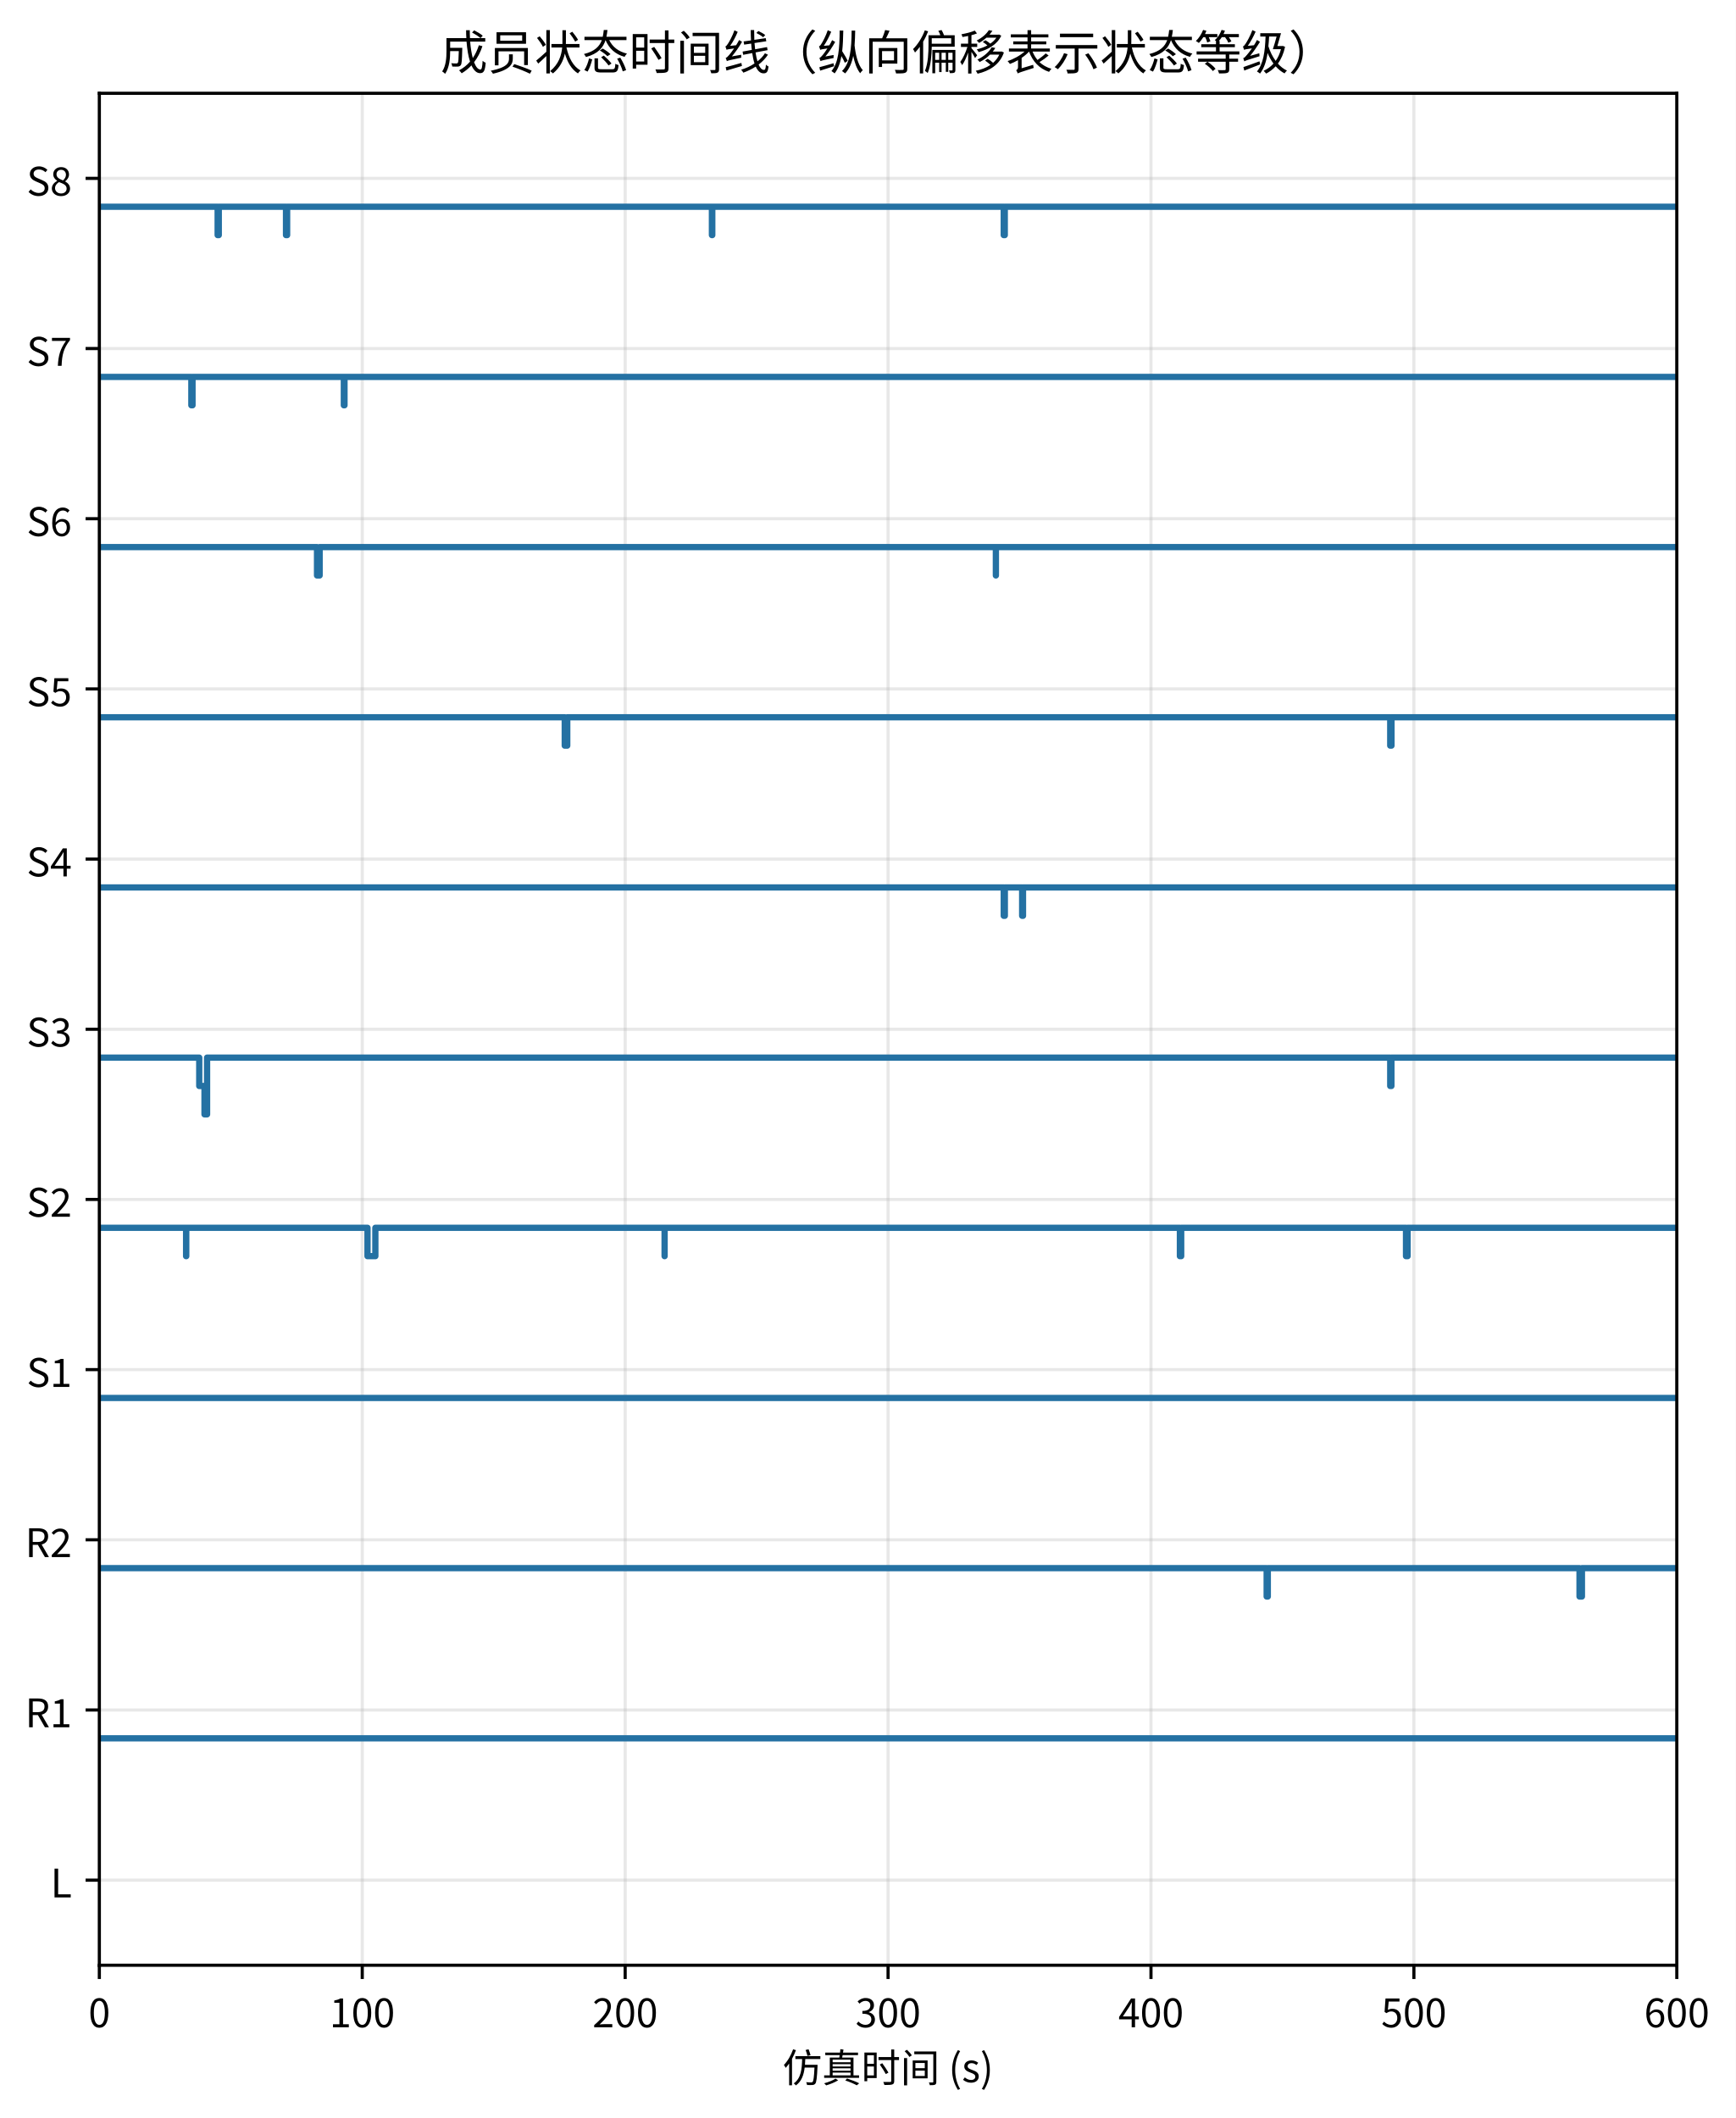
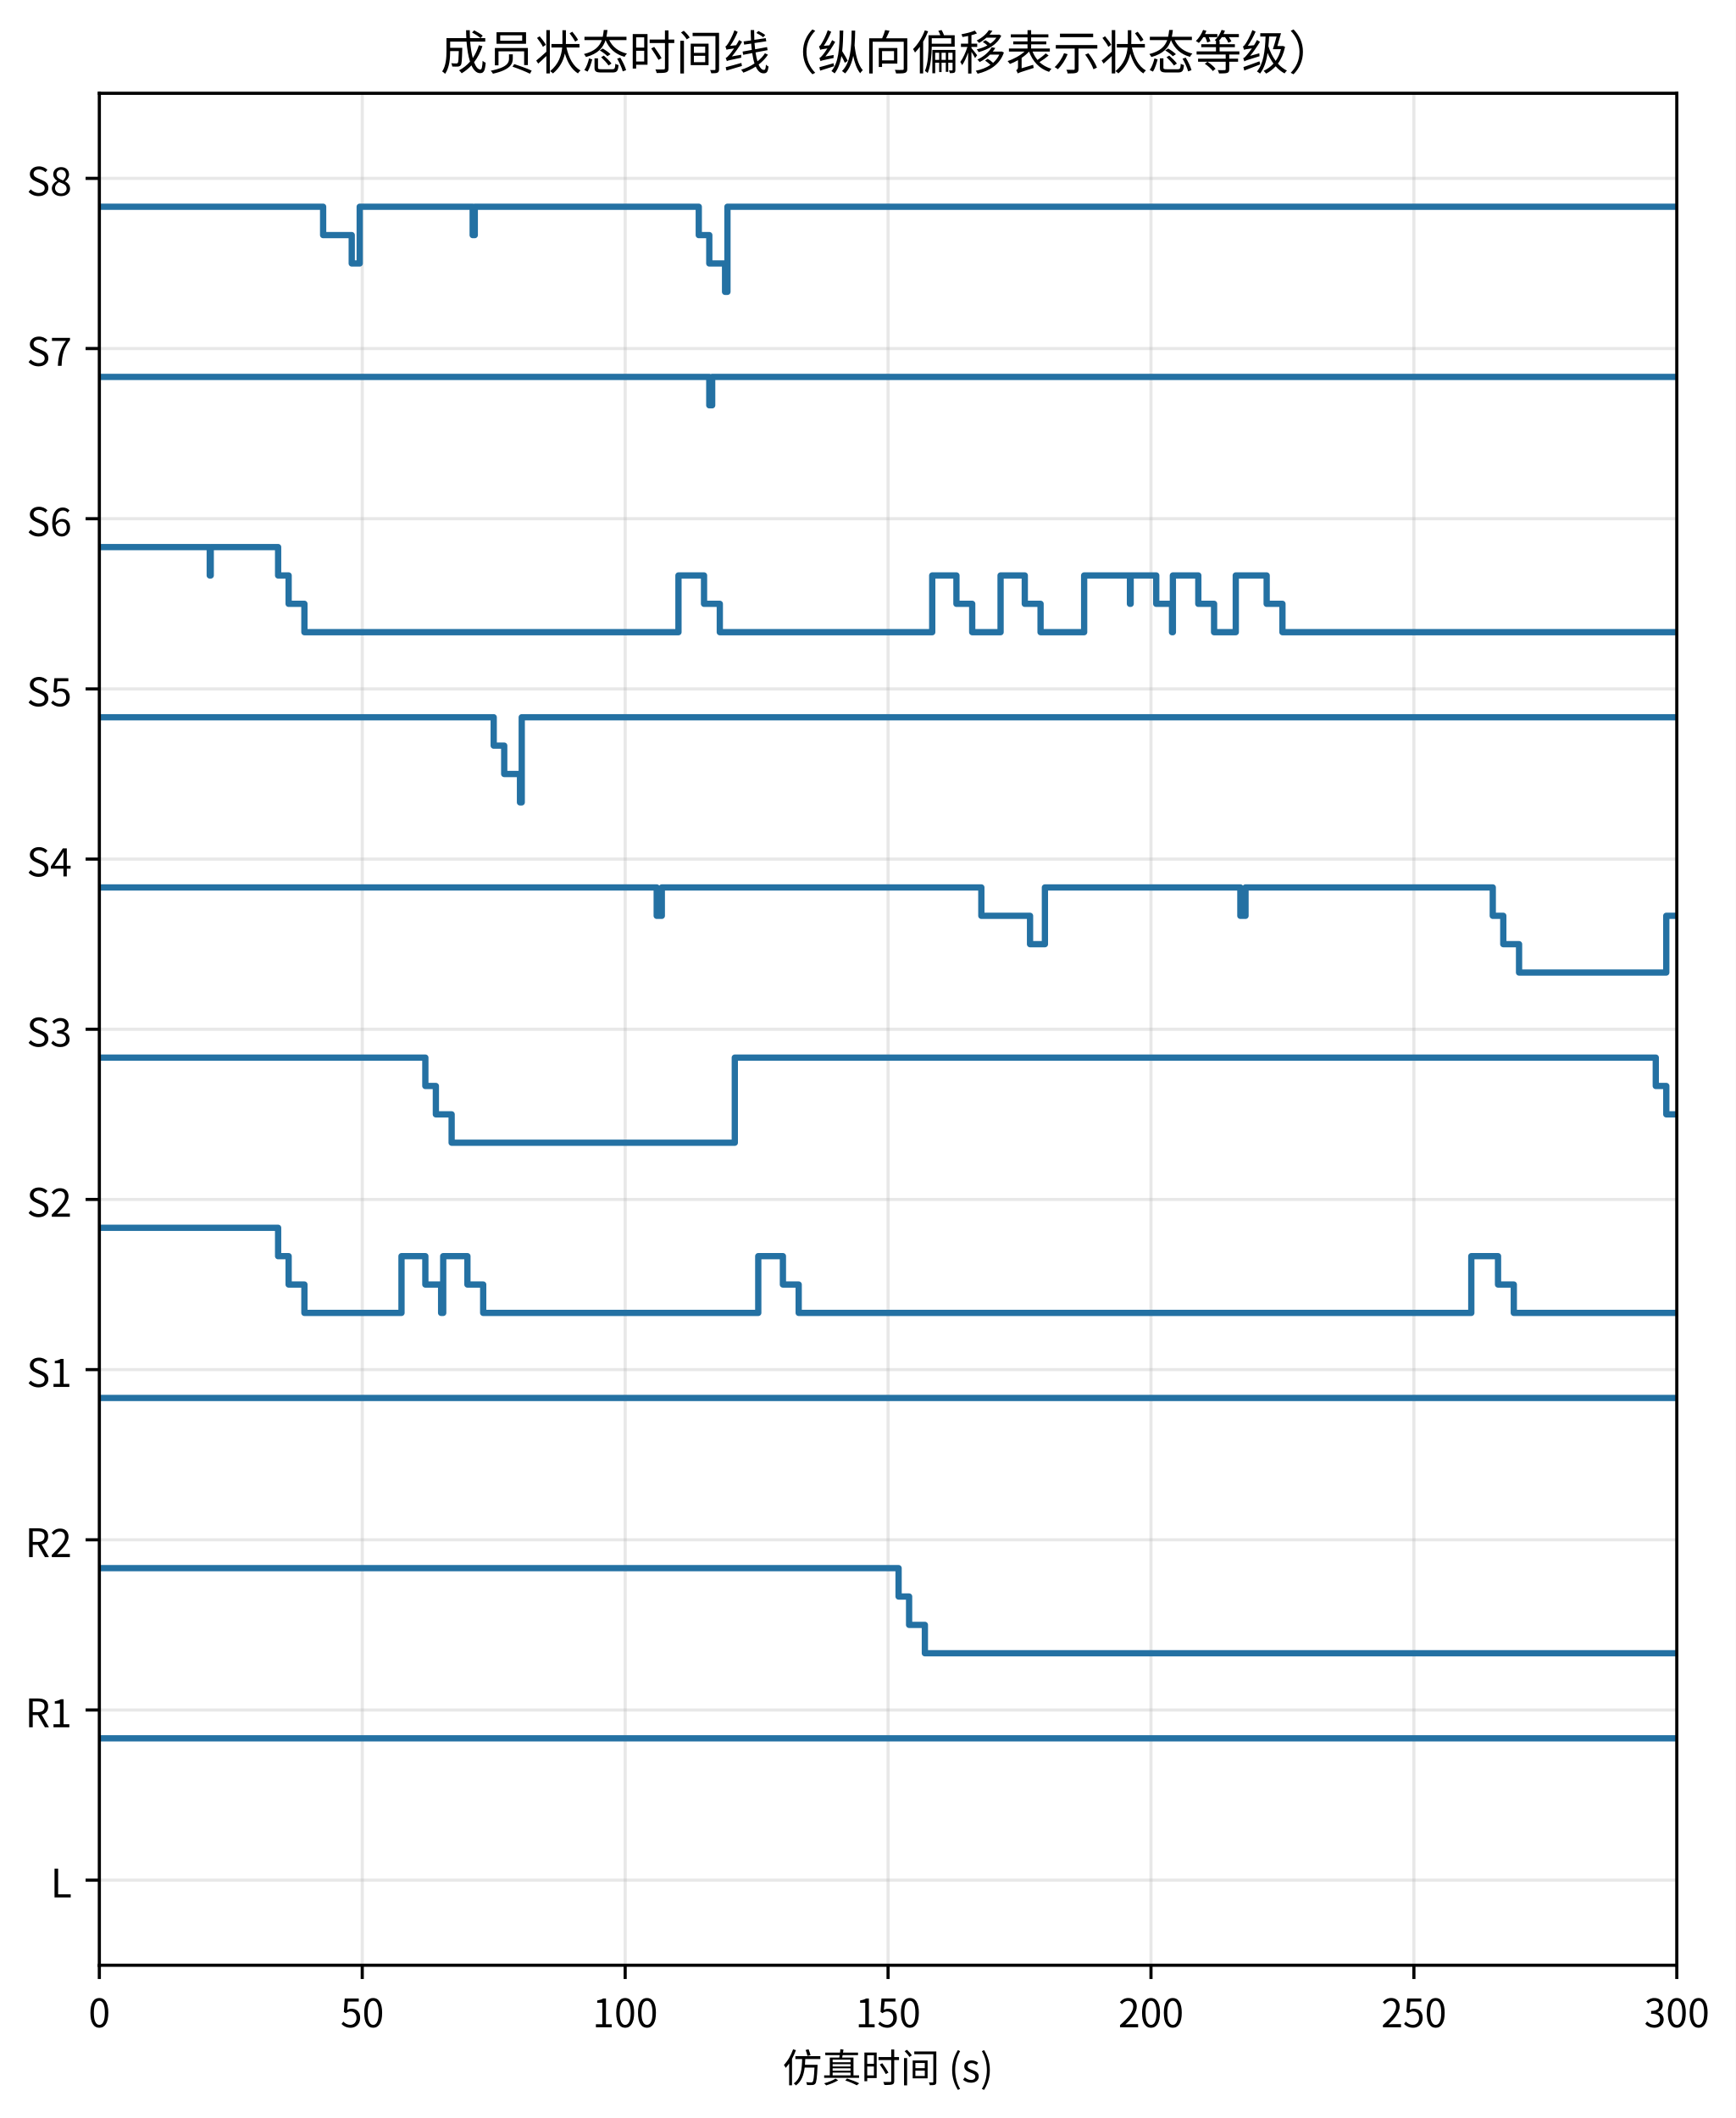
<svg xmlns="http://www.w3.org/2000/svg" xmlns:xlink="http://www.w3.org/1999/xlink" width="442.074pt" height="539.453pt" viewBox="0 0 442.074 539.453" version="1.1">
  <defs>
    <style type="text/css">*{stroke-linejoin: round; stroke-linecap: butt}</style>
  </defs>
  <g id="figure_1">
    <g id="patch_1">
      <path d="M 0 539.453  L 442.074 539.453  L 442.074 0  L 0 0  z " style="fill: #ffffff" />
    </g>
    <g id="axes_1">
      <g id="patch_2">
        <path d="M 25.3 500.544  L 427.06 500.544  L 427.06 23.76  L 25.3 23.76  z " style="fill: #ffffff" />
      </g>
      <g id="matplotlib.axis_1">
        <g id="xtick_1">
          <g id="line2d_1">
-             <path d="M 25.3 500.544  L 25.3 23.76  " clip-path="url(#peb70e431d8)" style="fill: none; stroke: #b0b0b0; stroke-opacity: 0.3; stroke-width: 0.8; stroke-linecap: square" />
+             <path d="M 25.3 500.544  L 25.3 23.76  " clip-path="url(#p393b327179)" style="fill: none; stroke: #b0b0b0; stroke-opacity: 0.3; stroke-width: 0.8; stroke-linecap: square" />
          </g>
          <g id="line2d_2">
            <defs>
-               <path id="m3ac3b1e7fb" d="M 0 0  L 0 3.5  " style="stroke: #000000; stroke-width: 0.8" />
+               <path id="m7ca50fc9c6" d="M 0 0  L 0 3.5  " style="stroke: #000000; stroke-width: 0.8" />
            </defs>
            <g>
-               <use xlink:href="#m3ac3b1e7fb" x="25.3" y="500.544" style="stroke: #000000; stroke-width: 0.8" />
+               <use xlink:href="#m7ca50fc9c6" x="25.3" y="500.544" style="stroke: #000000; stroke-width: 0.8" />
            </g>
          </g>
          <g id="text_1">
            <text style="font-size: 10px; font-family: 'Noto Sans CJK SC', 'DejaVu Sans', sans-serif; text-anchor: middle" x="25.3" y="516.344" transform="rotate(-0 25.3 516.344)">0</text>
          </g>
        </g>
        <g id="xtick_2">
          <g id="line2d_3">
-             <path d="M 92.26 500.544  L 92.26 23.76  " clip-path="url(#peb70e431d8)" style="fill: none; stroke: #b0b0b0; stroke-opacity: 0.3; stroke-width: 0.8; stroke-linecap: square" />
+             <path d="M 92.26 500.544  L 92.26 23.76  " clip-path="url(#p393b327179)" style="fill: none; stroke: #b0b0b0; stroke-opacity: 0.3; stroke-width: 0.8; stroke-linecap: square" />
          </g>
          <g id="line2d_4">
            <g>
-               <use xlink:href="#m3ac3b1e7fb" x="92.26" y="500.544" style="stroke: #000000; stroke-width: 0.8" />
+               <use xlink:href="#m7ca50fc9c6" x="92.26" y="500.544" style="stroke: #000000; stroke-width: 0.8" />
            </g>
          </g>
          <g id="text_2">
-             <text style="font-size: 10px; font-family: 'Noto Sans CJK SC', 'DejaVu Sans', sans-serif; text-anchor: middle" x="92.26" y="516.344" transform="rotate(-0 92.26 516.344)">100</text>
+             <text style="font-size: 10px; font-family: 'Noto Sans CJK SC', 'DejaVu Sans', sans-serif; text-anchor: middle" x="92.26" y="516.344" transform="rotate(-0 92.26 516.344)">50</text>
          </g>
        </g>
        <g id="xtick_3">
          <g id="line2d_5">
-             <path d="M 159.22 500.544  L 159.22 23.76  " clip-path="url(#peb70e431d8)" style="fill: none; stroke: #b0b0b0; stroke-opacity: 0.3; stroke-width: 0.8; stroke-linecap: square" />
+             <path d="M 159.22 500.544  L 159.22 23.76  " clip-path="url(#p393b327179)" style="fill: none; stroke: #b0b0b0; stroke-opacity: 0.3; stroke-width: 0.8; stroke-linecap: square" />
          </g>
          <g id="line2d_6">
            <g>
-               <use xlink:href="#m3ac3b1e7fb" x="159.22" y="500.544" style="stroke: #000000; stroke-width: 0.8" />
+               <use xlink:href="#m7ca50fc9c6" x="159.22" y="500.544" style="stroke: #000000; stroke-width: 0.8" />
            </g>
          </g>
          <g id="text_3">
-             <text style="font-size: 10px; font-family: 'Noto Sans CJK SC', 'DejaVu Sans', sans-serif; text-anchor: middle" x="159.22" y="516.344" transform="rotate(-0 159.22 516.344)">200</text>
+             <text style="font-size: 10px; font-family: 'Noto Sans CJK SC', 'DejaVu Sans', sans-serif; text-anchor: middle" x="159.22" y="516.344" transform="rotate(-0 159.22 516.344)">100</text>
          </g>
        </g>
        <g id="xtick_4">
          <g id="line2d_7">
-             <path d="M 226.18 500.544  L 226.18 23.76  " clip-path="url(#peb70e431d8)" style="fill: none; stroke: #b0b0b0; stroke-opacity: 0.3; stroke-width: 0.8; stroke-linecap: square" />
+             <path d="M 226.18 500.544  L 226.18 23.76  " clip-path="url(#p393b327179)" style="fill: none; stroke: #b0b0b0; stroke-opacity: 0.3; stroke-width: 0.8; stroke-linecap: square" />
          </g>
          <g id="line2d_8">
            <g>
-               <use xlink:href="#m3ac3b1e7fb" x="226.18" y="500.544" style="stroke: #000000; stroke-width: 0.8" />
+               <use xlink:href="#m7ca50fc9c6" x="226.18" y="500.544" style="stroke: #000000; stroke-width: 0.8" />
            </g>
          </g>
          <g id="text_4">
-             <text style="font-size: 10px; font-family: 'Noto Sans CJK SC', 'DejaVu Sans', sans-serif; text-anchor: middle" x="226.18" y="516.344" transform="rotate(-0 226.18 516.344)">300</text>
+             <text style="font-size: 10px; font-family: 'Noto Sans CJK SC', 'DejaVu Sans', sans-serif; text-anchor: middle" x="226.18" y="516.344" transform="rotate(-0 226.18 516.344)">150</text>
          </g>
        </g>
        <g id="xtick_5">
          <g id="line2d_9">
-             <path d="M 293.14 500.544  L 293.14 23.76  " clip-path="url(#peb70e431d8)" style="fill: none; stroke: #b0b0b0; stroke-opacity: 0.3; stroke-width: 0.8; stroke-linecap: square" />
+             <path d="M 293.14 500.544  L 293.14 23.76  " clip-path="url(#p393b327179)" style="fill: none; stroke: #b0b0b0; stroke-opacity: 0.3; stroke-width: 0.8; stroke-linecap: square" />
          </g>
          <g id="line2d_10">
            <g>
-               <use xlink:href="#m3ac3b1e7fb" x="293.14" y="500.544" style="stroke: #000000; stroke-width: 0.8" />
+               <use xlink:href="#m7ca50fc9c6" x="293.14" y="500.544" style="stroke: #000000; stroke-width: 0.8" />
            </g>
          </g>
          <g id="text_5">
-             <text style="font-size: 10px; font-family: 'Noto Sans CJK SC', 'DejaVu Sans', sans-serif; text-anchor: middle" x="293.14" y="516.344" transform="rotate(-0 293.14 516.344)">400</text>
+             <text style="font-size: 10px; font-family: 'Noto Sans CJK SC', 'DejaVu Sans', sans-serif; text-anchor: middle" x="293.14" y="516.344" transform="rotate(-0 293.14 516.344)">200</text>
          </g>
        </g>
        <g id="xtick_6">
          <g id="line2d_11">
-             <path d="M 360.1 500.544  L 360.1 23.76  " clip-path="url(#peb70e431d8)" style="fill: none; stroke: #b0b0b0; stroke-opacity: 0.3; stroke-width: 0.8; stroke-linecap: square" />
+             <path d="M 360.1 500.544  L 360.1 23.76  " clip-path="url(#p393b327179)" style="fill: none; stroke: #b0b0b0; stroke-opacity: 0.3; stroke-width: 0.8; stroke-linecap: square" />
          </g>
          <g id="line2d_12">
            <g>
-               <use xlink:href="#m3ac3b1e7fb" x="360.1" y="500.544" style="stroke: #000000; stroke-width: 0.8" />
+               <use xlink:href="#m7ca50fc9c6" x="360.1" y="500.544" style="stroke: #000000; stroke-width: 0.8" />
            </g>
          </g>
          <g id="text_6">
-             <text style="font-size: 10px; font-family: 'Noto Sans CJK SC', 'DejaVu Sans', sans-serif; text-anchor: middle" x="360.1" y="516.344" transform="rotate(-0 360.1 516.344)">500</text>
+             <text style="font-size: 10px; font-family: 'Noto Sans CJK SC', 'DejaVu Sans', sans-serif; text-anchor: middle" x="360.1" y="516.344" transform="rotate(-0 360.1 516.344)">250</text>
          </g>
        </g>
        <g id="xtick_7">
          <g id="line2d_13">
-             <path d="M 427.06 500.544  L 427.06 23.76  " clip-path="url(#peb70e431d8)" style="fill: none; stroke: #b0b0b0; stroke-opacity: 0.3; stroke-width: 0.8; stroke-linecap: square" />
+             <path d="M 427.06 500.544  L 427.06 23.76  " clip-path="url(#p393b327179)" style="fill: none; stroke: #b0b0b0; stroke-opacity: 0.3; stroke-width: 0.8; stroke-linecap: square" />
          </g>
          <g id="line2d_14">
            <g>
-               <use xlink:href="#m3ac3b1e7fb" x="427.06" y="500.544" style="stroke: #000000; stroke-width: 0.8" />
+               <use xlink:href="#m7ca50fc9c6" x="427.06" y="500.544" style="stroke: #000000; stroke-width: 0.8" />
            </g>
          </g>
          <g id="text_7">
-             <text style="font-size: 10px; font-family: 'Noto Sans CJK SC', 'DejaVu Sans', sans-serif; text-anchor: middle" x="427.06" y="516.344" transform="rotate(-0 427.06 516.344)">600</text>
+             <text style="font-size: 10px; font-family: 'Noto Sans CJK SC', 'DejaVu Sans', sans-serif; text-anchor: middle" x="427.06" y="516.344" transform="rotate(-0 427.06 516.344)">300</text>
          </g>
        </g>
        <g id="text_8">
          <text style="font-size: 10px; font-family: 'Noto Sans CJK SC', 'DejaVu Sans', sans-serif; text-anchor: middle" x="226.18" y="530.344" transform="rotate(-0 226.18 530.344)">仿真时间 (s)</text>
        </g>
      </g>
      <g id="matplotlib.axis_2">
        <g id="ytick_1">
          <g id="line2d_15">
-             <path d="M 25.3 478.872  L 427.06 478.872  " clip-path="url(#peb70e431d8)" style="fill: none; stroke: #b0b0b0; stroke-opacity: 0.3; stroke-width: 0.8; stroke-linecap: square" />
+             <path d="M 25.3 478.872  L 427.06 478.872  " clip-path="url(#p393b327179)" style="fill: none; stroke: #b0b0b0; stroke-opacity: 0.3; stroke-width: 0.8; stroke-linecap: square" />
          </g>
          <g id="line2d_16">
            <defs>
-               <path id="mbafa90e149" d="M 0 0  L -3.5 0  " style="stroke: #000000; stroke-width: 0.8" />
+               <path id="m3558fd4aa4" d="M 0 0  L -3.5 0  " style="stroke: #000000; stroke-width: 0.8" />
            </defs>
            <g>
-               <use xlink:href="#mbafa90e149" x="25.3" y="478.872" style="stroke: #000000; stroke-width: 0.8" />
+               <use xlink:href="#m3558fd4aa4" x="25.3" y="478.872" style="stroke: #000000; stroke-width: 0.8" />
            </g>
          </g>
          <g id="text_9">
            <text style="font-size: 10px; font-family: 'Noto Sans CJK SC', 'DejaVu Sans', sans-serif; text-anchor: end" x="18.3" y="483.272" transform="rotate(-0 18.3 483.272)">L</text>
          </g>
        </g>
        <g id="ytick_2">
          <g id="line2d_17">
-             <path d="M 25.3 435.528  L 427.06 435.528  " clip-path="url(#peb70e431d8)" style="fill: none; stroke: #b0b0b0; stroke-opacity: 0.3; stroke-width: 0.8; stroke-linecap: square" />
+             <path d="M 25.3 435.528  L 427.06 435.528  " clip-path="url(#p393b327179)" style="fill: none; stroke: #b0b0b0; stroke-opacity: 0.3; stroke-width: 0.8; stroke-linecap: square" />
          </g>
          <g id="line2d_18">
            <g>
-               <use xlink:href="#mbafa90e149" x="25.3" y="435.528" style="stroke: #000000; stroke-width: 0.8" />
+               <use xlink:href="#m3558fd4aa4" x="25.3" y="435.528" style="stroke: #000000; stroke-width: 0.8" />
            </g>
          </g>
          <g id="text_10">
            <text style="font-size: 10px; font-family: 'Noto Sans CJK SC', 'DejaVu Sans', sans-serif; text-anchor: end" x="18.3" y="439.928" transform="rotate(-0 18.3 439.928)">R1</text>
          </g>
        </g>
        <g id="ytick_3">
          <g id="line2d_19">
-             <path d="M 25.3 392.184  L 427.06 392.184  " clip-path="url(#peb70e431d8)" style="fill: none; stroke: #b0b0b0; stroke-opacity: 0.3; stroke-width: 0.8; stroke-linecap: square" />
+             <path d="M 25.3 392.184  L 427.06 392.184  " clip-path="url(#p393b327179)" style="fill: none; stroke: #b0b0b0; stroke-opacity: 0.3; stroke-width: 0.8; stroke-linecap: square" />
          </g>
          <g id="line2d_20">
            <g>
-               <use xlink:href="#mbafa90e149" x="25.3" y="392.184" style="stroke: #000000; stroke-width: 0.8" />
+               <use xlink:href="#m3558fd4aa4" x="25.3" y="392.184" style="stroke: #000000; stroke-width: 0.8" />
            </g>
          </g>
          <g id="text_11">
            <text style="font-size: 10px; font-family: 'Noto Sans CJK SC', 'DejaVu Sans', sans-serif; text-anchor: end" x="18.3" y="396.584" transform="rotate(-0 18.3 396.584)">R2</text>
          </g>
        </g>
        <g id="ytick_4">
          <g id="line2d_21">
-             <path d="M 25.3 348.84  L 427.06 348.84  " clip-path="url(#peb70e431d8)" style="fill: none; stroke: #b0b0b0; stroke-opacity: 0.3; stroke-width: 0.8; stroke-linecap: square" />
+             <path d="M 25.3 348.84  L 427.06 348.84  " clip-path="url(#p393b327179)" style="fill: none; stroke: #b0b0b0; stroke-opacity: 0.3; stroke-width: 0.8; stroke-linecap: square" />
          </g>
          <g id="line2d_22">
            <g>
-               <use xlink:href="#mbafa90e149" x="25.3" y="348.84" style="stroke: #000000; stroke-width: 0.8" />
+               <use xlink:href="#m3558fd4aa4" x="25.3" y="348.84" style="stroke: #000000; stroke-width: 0.8" />
            </g>
          </g>
          <g id="text_12">
            <text style="font-size: 10px; font-family: 'Noto Sans CJK SC', 'DejaVu Sans', sans-serif; text-anchor: end" x="18.3" y="353.24" transform="rotate(-0 18.3 353.24)">S1</text>
          </g>
        </g>
        <g id="ytick_5">
          <g id="line2d_23">
-             <path d="M 25.3 305.496  L 427.06 305.496  " clip-path="url(#peb70e431d8)" style="fill: none; stroke: #b0b0b0; stroke-opacity: 0.3; stroke-width: 0.8; stroke-linecap: square" />
+             <path d="M 25.3 305.496  L 427.06 305.496  " clip-path="url(#p393b327179)" style="fill: none; stroke: #b0b0b0; stroke-opacity: 0.3; stroke-width: 0.8; stroke-linecap: square" />
          </g>
          <g id="line2d_24">
            <g>
-               <use xlink:href="#mbafa90e149" x="25.3" y="305.496" style="stroke: #000000; stroke-width: 0.8" />
+               <use xlink:href="#m3558fd4aa4" x="25.3" y="305.496" style="stroke: #000000; stroke-width: 0.8" />
            </g>
          </g>
          <g id="text_13">
            <text style="font-size: 10px; font-family: 'Noto Sans CJK SC', 'DejaVu Sans', sans-serif; text-anchor: end" x="18.3" y="309.896" transform="rotate(-0 18.3 309.896)">S2</text>
          </g>
        </g>
        <g id="ytick_6">
          <g id="line2d_25">
-             <path d="M 25.3 262.152  L 427.06 262.152  " clip-path="url(#peb70e431d8)" style="fill: none; stroke: #b0b0b0; stroke-opacity: 0.3; stroke-width: 0.8; stroke-linecap: square" />
+             <path d="M 25.3 262.152  L 427.06 262.152  " clip-path="url(#p393b327179)" style="fill: none; stroke: #b0b0b0; stroke-opacity: 0.3; stroke-width: 0.8; stroke-linecap: square" />
          </g>
          <g id="line2d_26">
            <g>
-               <use xlink:href="#mbafa90e149" x="25.3" y="262.152" style="stroke: #000000; stroke-width: 0.8" />
+               <use xlink:href="#m3558fd4aa4" x="25.3" y="262.152" style="stroke: #000000; stroke-width: 0.8" />
            </g>
          </g>
          <g id="text_14">
            <text style="font-size: 10px; font-family: 'Noto Sans CJK SC', 'DejaVu Sans', sans-serif; text-anchor: end" x="18.3" y="266.552" transform="rotate(-0 18.3 266.552)">S3</text>
          </g>
        </g>
        <g id="ytick_7">
          <g id="line2d_27">
-             <path d="M 25.3 218.808  L 427.06 218.808  " clip-path="url(#peb70e431d8)" style="fill: none; stroke: #b0b0b0; stroke-opacity: 0.3; stroke-width: 0.8; stroke-linecap: square" />
+             <path d="M 25.3 218.808  L 427.06 218.808  " clip-path="url(#p393b327179)" style="fill: none; stroke: #b0b0b0; stroke-opacity: 0.3; stroke-width: 0.8; stroke-linecap: square" />
          </g>
          <g id="line2d_28">
            <g>
-               <use xlink:href="#mbafa90e149" x="25.3" y="218.808" style="stroke: #000000; stroke-width: 0.8" />
+               <use xlink:href="#m3558fd4aa4" x="25.3" y="218.808" style="stroke: #000000; stroke-width: 0.8" />
            </g>
          </g>
          <g id="text_15">
            <text style="font-size: 10px; font-family: 'Noto Sans CJK SC', 'DejaVu Sans', sans-serif; text-anchor: end" x="18.3" y="223.208" transform="rotate(-0 18.3 223.208)">S4</text>
          </g>
        </g>
        <g id="ytick_8">
          <g id="line2d_29">
-             <path d="M 25.3 175.464  L 427.06 175.464  " clip-path="url(#peb70e431d8)" style="fill: none; stroke: #b0b0b0; stroke-opacity: 0.3; stroke-width: 0.8; stroke-linecap: square" />
+             <path d="M 25.3 175.464  L 427.06 175.464  " clip-path="url(#p393b327179)" style="fill: none; stroke: #b0b0b0; stroke-opacity: 0.3; stroke-width: 0.8; stroke-linecap: square" />
          </g>
          <g id="line2d_30">
            <g>
-               <use xlink:href="#mbafa90e149" x="25.3" y="175.464" style="stroke: #000000; stroke-width: 0.8" />
+               <use xlink:href="#m3558fd4aa4" x="25.3" y="175.464" style="stroke: #000000; stroke-width: 0.8" />
            </g>
          </g>
          <g id="text_16">
            <text style="font-size: 10px; font-family: 'Noto Sans CJK SC', 'DejaVu Sans', sans-serif; text-anchor: end" x="18.3" y="179.864" transform="rotate(-0 18.3 179.864)">S5</text>
          </g>
        </g>
        <g id="ytick_9">
          <g id="line2d_31">
-             <path d="M 25.3 132.12  L 427.06 132.12  " clip-path="url(#peb70e431d8)" style="fill: none; stroke: #b0b0b0; stroke-opacity: 0.3; stroke-width: 0.8; stroke-linecap: square" />
+             <path d="M 25.3 132.12  L 427.06 132.12  " clip-path="url(#p393b327179)" style="fill: none; stroke: #b0b0b0; stroke-opacity: 0.3; stroke-width: 0.8; stroke-linecap: square" />
          </g>
          <g id="line2d_32">
            <g>
-               <use xlink:href="#mbafa90e149" x="25.3" y="132.12" style="stroke: #000000; stroke-width: 0.8" />
+               <use xlink:href="#m3558fd4aa4" x="25.3" y="132.12" style="stroke: #000000; stroke-width: 0.8" />
            </g>
          </g>
          <g id="text_17">
            <text style="font-size: 10px; font-family: 'Noto Sans CJK SC', 'DejaVu Sans', sans-serif; text-anchor: end" x="18.3" y="136.52" transform="rotate(-0 18.3 136.52)">S6</text>
          </g>
        </g>
        <g id="ytick_10">
          <g id="line2d_33">
-             <path d="M 25.3 88.776  L 427.06 88.776  " clip-path="url(#peb70e431d8)" style="fill: none; stroke: #b0b0b0; stroke-opacity: 0.3; stroke-width: 0.8; stroke-linecap: square" />
+             <path d="M 25.3 88.776  L 427.06 88.776  " clip-path="url(#p393b327179)" style="fill: none; stroke: #b0b0b0; stroke-opacity: 0.3; stroke-width: 0.8; stroke-linecap: square" />
          </g>
          <g id="line2d_34">
            <g>
-               <use xlink:href="#mbafa90e149" x="25.3" y="88.776" style="stroke: #000000; stroke-width: 0.8" />
+               <use xlink:href="#m3558fd4aa4" x="25.3" y="88.776" style="stroke: #000000; stroke-width: 0.8" />
            </g>
          </g>
          <g id="text_18">
            <text style="font-size: 10px; font-family: 'Noto Sans CJK SC', 'DejaVu Sans', sans-serif; text-anchor: end" x="18.3" y="93.176" transform="rotate(-0 18.3 93.176)">S7</text>
          </g>
        </g>
        <g id="ytick_11">
          <g id="line2d_35">
-             <path d="M 25.3 45.432  L 427.06 45.432  " clip-path="url(#peb70e431d8)" style="fill: none; stroke: #b0b0b0; stroke-opacity: 0.3; stroke-width: 0.8; stroke-linecap: square" />
+             <path d="M 25.3 45.432  L 427.06 45.432  " clip-path="url(#p393b327179)" style="fill: none; stroke: #b0b0b0; stroke-opacity: 0.3; stroke-width: 0.8; stroke-linecap: square" />
          </g>
          <g id="line2d_36">
            <g>
-               <use xlink:href="#mbafa90e149" x="25.3" y="45.432" style="stroke: #000000; stroke-width: 0.8" />
+               <use xlink:href="#m3558fd4aa4" x="25.3" y="45.432" style="stroke: #000000; stroke-width: 0.8" />
            </g>
          </g>
          <g id="text_19">
            <text style="font-size: 10px; font-family: 'Noto Sans CJK SC', 'DejaVu Sans', sans-serif; text-anchor: end" x="18.3" y="49.832" transform="rotate(-0 18.3 49.832)">S8</text>
          </g>
        </g>
      </g>
      <g id="line2d_37">
-         <path d="M 25.3 442.752  L 427.06 442.752  L 427.06 442.752  " clip-path="url(#peb70e431d8)" style="fill: none; stroke: #2471a3; stroke-width: 1.6; stroke-linecap: square" />
+         <path d="M 25.3 442.752  L 427.06 442.752  L 427.06 442.752  " clip-path="url(#p393b327179)" style="fill: none; stroke: #2471a3; stroke-width: 1.6; stroke-linecap: square" />
      </g>
      <g id="line2d_38">
-         <path d="M 25.3 399.408  L 322.602 399.408  L 322.602 406.632  L 322.892 406.632  L 322.892 399.408  L 402.285 399.408  L 402.285 406.632  L 402.894 406.632  L 402.894 399.408  L 427.06 399.408  L 427.06 399.408  " clip-path="url(#peb70e431d8)" style="fill: none; stroke: #2471a3; stroke-width: 1.6; stroke-linecap: square" />
+         <path d="M 25.3 399.408  L 228.858 399.408  L 228.858 406.632  L 231.537 406.632  L 231.537 413.856  L 235.554 413.856  L 235.554 421.08  L 427.06 421.08  L 427.06 421.08  " clip-path="url(#p393b327179)" style="fill: none; stroke: #2471a3; stroke-width: 1.6; stroke-linecap: square" />
      </g>
      <g id="line2d_39">
-         <path d="M 25.3 356.064  L 427.06 356.064  L 427.06 356.064  " clip-path="url(#peb70e431d8)" style="fill: none; stroke: #2471a3; stroke-width: 1.6; stroke-linecap: square" />
+         <path d="M 25.3 356.064  L 427.06 356.064  L 427.06 356.064  " clip-path="url(#p393b327179)" style="fill: none; stroke: #2471a3; stroke-width: 1.6; stroke-linecap: square" />
      </g>
      <g id="line2d_40">
-         <path d="M 25.3 312.72  L 47.397 312.72  L 47.397 319.944  L 47.437 319.944  L 47.437 312.72  L 93.599 312.72  L 93.599 319.944  L 95.599 319.944  L 95.599 312.72  L 169.264 312.72  L 169.264 319.944  L 169.267 319.944  L 169.267 312.72  L 300.506 312.72  L 300.506 319.944  L 300.833 319.944  L 300.833 312.72  L 358.091 312.72  L 358.091 319.944  L 358.494 319.944  L 358.494 312.72  L 427.06 312.72  L 427.06 312.72  " clip-path="url(#peb70e431d8)" style="fill: none; stroke: #2471a3; stroke-width: 1.6; stroke-linecap: square" />
+         <path d="M 25.3 312.72  L 70.833 312.72  L 70.833 319.944  L 73.511 319.944  L 73.511 327.168  L 77.529 327.168  L 77.529 334.392  L 102.256 334.392  L 102.256 319.944  L 108.33 319.944  L 108.33 327.168  L 112.348 327.168  L 112.348 334.392  L 112.879 334.392  L 112.879 319.944  L 119.044 319.944  L 119.044 327.168  L 123.062 327.168  L 123.062 334.392  L 193.118 334.392  L 193.118 319.944  L 199.396 319.944  L 199.396 327.168  L 203.414 327.168  L 203.414 334.392  L 374.722 334.392  L 374.722 319.944  L 381.527 319.944  L 381.527 327.168  L 385.545 327.168  L 385.545 334.392  L 427.06 334.392  L 427.06 334.392  " clip-path="url(#p393b327179)" style="fill: none; stroke: #2471a3; stroke-width: 1.6; stroke-linecap: square" />
      </g>
      <g id="line2d_41">
-         <path d="M 25.3 269.376  L 50.745 269.376  L 50.745 276.6  L 52.084 276.6  L 52.084 283.824  L 52.74 283.824  L 52.74 269.376  L 354.074 269.376  L 354.074 276.6  L 354.371 276.6  L 354.371 269.376  L 427.06 269.376  L 427.06 269.376  " clip-path="url(#peb70e431d8)" style="fill: none; stroke: #2471a3; stroke-width: 1.6; stroke-linecap: square" />
+         <path d="M 25.3 269.376  L 108.33 269.376  L 108.33 276.6  L 111.009 276.6  L 111.009 283.824  L 115.026 283.824  L 115.026 291.048  L 187.145 291.048  L 187.145 269.376  L 421.703 269.376  L 421.703 276.6  L 424.382 276.6  L 424.382 283.824  L 427.06 283.824  L 427.06 283.824  " clip-path="url(#p393b327179)" style="fill: none; stroke: #2471a3; stroke-width: 1.6; stroke-linecap: square" />
      </g>
      <g id="line2d_42">
-         <path d="M 25.3 226.032  L 255.642 226.032  L 255.642 233.256  L 255.917 233.256  L 255.917 226.032  L 260.33 226.032  L 260.33 233.256  L 260.545 233.256  L 260.545 226.032  L 427.06 226.032  L 427.06 226.032  " clip-path="url(#peb70e431d8)" style="fill: none; stroke: #2471a3; stroke-width: 1.6; stroke-linecap: square" />
+         <path d="M 25.3 226.032  L 167.255 226.032  L 167.255 233.256  L 168.555 233.256  L 168.555 226.032  L 249.935 226.032  L 249.935 233.256  L 262.338 233.256  L 262.338 240.48  L 266.126 240.48  L 266.126 226.032  L 315.906 226.032  L 315.906 233.256  L 317.214 233.256  L 317.214 226.032  L 380.188 226.032  L 380.188 233.256  L 382.866 233.256  L 382.866 240.48  L 386.884 240.48  L 386.884 247.704  L 424.377 247.704  L 424.377 233.256  L 427.06 233.256  L 427.06 233.256  " clip-path="url(#p393b327179)" style="fill: none; stroke: #2471a3; stroke-width: 1.6; stroke-linecap: square" />
      </g>
      <g id="line2d_43">
-         <path d="M 25.3 182.688  L 143.833 182.688  L 143.833 189.912  L 144.47 189.912  L 144.47 182.688  L 354.074 182.688  L 354.074 189.912  L 354.391 189.912  L 354.391 182.688  L 427.06 182.688  L 427.06 182.688  " clip-path="url(#peb70e431d8)" style="fill: none; stroke: #2471a3; stroke-width: 1.6; stroke-linecap: square" />
+         <path d="M 25.3 182.688  L 125.74 182.688  L 125.74 189.912  L 128.418 189.912  L 128.418 197.136  L 132.436 197.136  L 132.436 204.36  L 132.881 204.36  L 132.881 182.688  L 427.06 182.688  L 427.06 182.688  " clip-path="url(#p393b327179)" style="fill: none; stroke: #2471a3; stroke-width: 1.6; stroke-linecap: square" />
      </g>
      <g id="line2d_44">
-         <path d="M 25.3 139.344  L 80.743 139.344  L 80.743 146.568  L 81.407 146.568  L 81.407 139.344  L 253.634 139.344  L 253.634 146.568  L 253.64 146.568  L 253.64 139.344  L 427.06 139.344  L 427.06 139.344  " clip-path="url(#peb70e431d8)" style="fill: none; stroke: #2471a3; stroke-width: 1.6; stroke-linecap: square" />
+         <path d="M 25.3 139.344  L 53.423 139.344  L 53.423 146.568  L 53.67 146.568  L 53.67 139.344  L 70.833 139.344  L 70.833 146.568  L 73.511 146.568  L 73.511 153.792  L 77.529 153.792  L 77.529 161.016  L 172.794 161.016  L 172.794 146.568  L 179.308 146.568  L 179.308 153.792  L 183.326 153.792  L 183.326 161.016  L 237.424 161.016  L 237.424 146.568  L 243.59 146.568  L 243.59 153.792  L 247.607 153.792  L 247.607 161.016  L 254.834 161.016  L 254.834 146.568  L 260.999 146.568  L 260.999 153.792  L 265.017 153.792  L 265.017 161.016  L 276.119 161.016  L 276.119 146.568  L 287.783 146.568  L 287.783 153.792  L 287.963 153.792  L 287.963 146.568  L 294.479 146.568  L 294.479 153.792  L 298.497 153.792  L 298.497 161.016  L 298.717 161.016  L 298.717 146.568  L 305.193 146.568  L 305.193 153.792  L 309.21 153.792  L 309.21 161.016  L 314.734 161.016  L 314.734 146.568  L 322.602 146.568  L 322.602 153.792  L 326.62 153.792  L 326.62 161.016  L 427.06 161.016  L 427.06 161.016  " clip-path="url(#p393b327179)" style="fill: none; stroke: #2471a3; stroke-width: 1.6; stroke-linecap: square" />
      </g>
      <g id="line2d_45">
-         <path d="M 25.3 96  L 48.736 96  L 48.736 103.224  L 49.031 103.224  L 49.031 96  L 87.573 96  L 87.573 103.224  L 87.738 103.224  L 87.738 96  L 427.06 96  L 427.06 96  " clip-path="url(#peb70e431d8)" style="fill: none; stroke: #2471a3; stroke-width: 1.6; stroke-linecap: square" />
+         <path d="M 25.3 96  L 180.647 96  L 180.647 103.224  L 181.379 103.224  L 181.379 96  L 427.06 96  L 427.06 96  " clip-path="url(#p393b327179)" style="fill: none; stroke: #2471a3; stroke-width: 1.6; stroke-linecap: square" />
      </g>
      <g id="line2d_46">
-         <path d="M 25.3 52.656  L 55.432 52.656  L 55.432 59.88  L 55.721 59.88  L 55.721 52.656  L 72.842 52.656  L 72.842 59.88  L 73.126 59.88  L 73.126 52.656  L 181.317 52.656  L 181.317 59.88  L 181.407 59.88  L 181.407 52.656  L 255.642 52.656  L 255.642 59.88  L 255.901 59.88  L 255.901 52.656  L 427.06 52.656  L 427.06 52.656  " clip-path="url(#peb70e431d8)" style="fill: none; stroke: #2471a3; stroke-width: 1.6; stroke-linecap: square" />
+         <path d="M 25.3 52.656  L 82.297 52.656  L 82.297 59.88  L 89.582 59.88  L 89.582 67.104  L 91.615 67.104  L 91.615 52.656  L 120.383 52.656  L 120.383 59.88  L 120.917 59.88  L 120.917 52.656  L 177.969 52.656  L 177.969 59.88  L 180.647 59.88  L 180.647 67.104  L 184.665 67.104  L 184.665 74.328  L 185.27 74.328  L 185.27 52.656  L 427.06 52.656  L 427.06 52.656  " clip-path="url(#p393b327179)" style="fill: none; stroke: #2471a3; stroke-width: 1.6; stroke-linecap: square" />
      </g>
      <g id="line2d_47">
-         <path d="M 25.3 9.312  L 38.692 9.312  L 38.692 16.536  L 39.655 16.536  L 39.655 9.312  L 93.599 9.312  L 93.599 16.536  L 93.843 16.536  L 93.843 9.312  L 427.06 9.312  L 427.06 9.312  " clip-path="url(#peb70e431d8)" style="fill: none; stroke: #2471a3; stroke-width: 1.6; stroke-linecap: square" />
+         <path d="M 25.3 9.312  L 427.06 9.312  L 427.06 9.312  " clip-path="url(#p393b327179)" style="fill: none; stroke: #2471a3; stroke-width: 1.6; stroke-linecap: square" />
      </g>
      <g id="patch_3">
        <path d="M 25.3 500.544  L 25.3 23.76  " style="fill: none; stroke: #000000; stroke-width: 0.8; stroke-linejoin: miter; stroke-linecap: square" />
      </g>
      <g id="patch_4">
        <path d="M 427.06 500.544  L 427.06 23.76  " style="fill: none; stroke: #000000; stroke-width: 0.8; stroke-linejoin: miter; stroke-linecap: square" />
      </g>
      <g id="patch_5">
        <path d="M 25.3 500.544  L 427.06 500.544  " style="fill: none; stroke: #000000; stroke-width: 0.8; stroke-linejoin: miter; stroke-linecap: square" />
      </g>
      <g id="patch_6">
        <path d="M 25.3 23.76  L 427.06 23.76  " style="fill: none; stroke: #000000; stroke-width: 0.8; stroke-linejoin: miter; stroke-linecap: square" />
      </g>
      <g id="text_20">
        <text style="font-size: 12px; font-family: 'Noto Sans CJK SC', 'DejaVu Sans', sans-serif; text-anchor: middle" x="226.18" y="17.76" transform="rotate(-0 226.18 17.76)">成员状态时间线（纵向偏移表示状态等级）</text>
      </g>
    </g>
  </g>
  <defs>
-     <clipPath id="peb70e431d8">
+     <clipPath id="p393b327179">
      <rect x="25.3" y="23.76" width="401.76" height="476.784" />
    </clipPath>
  </defs>
</svg>
